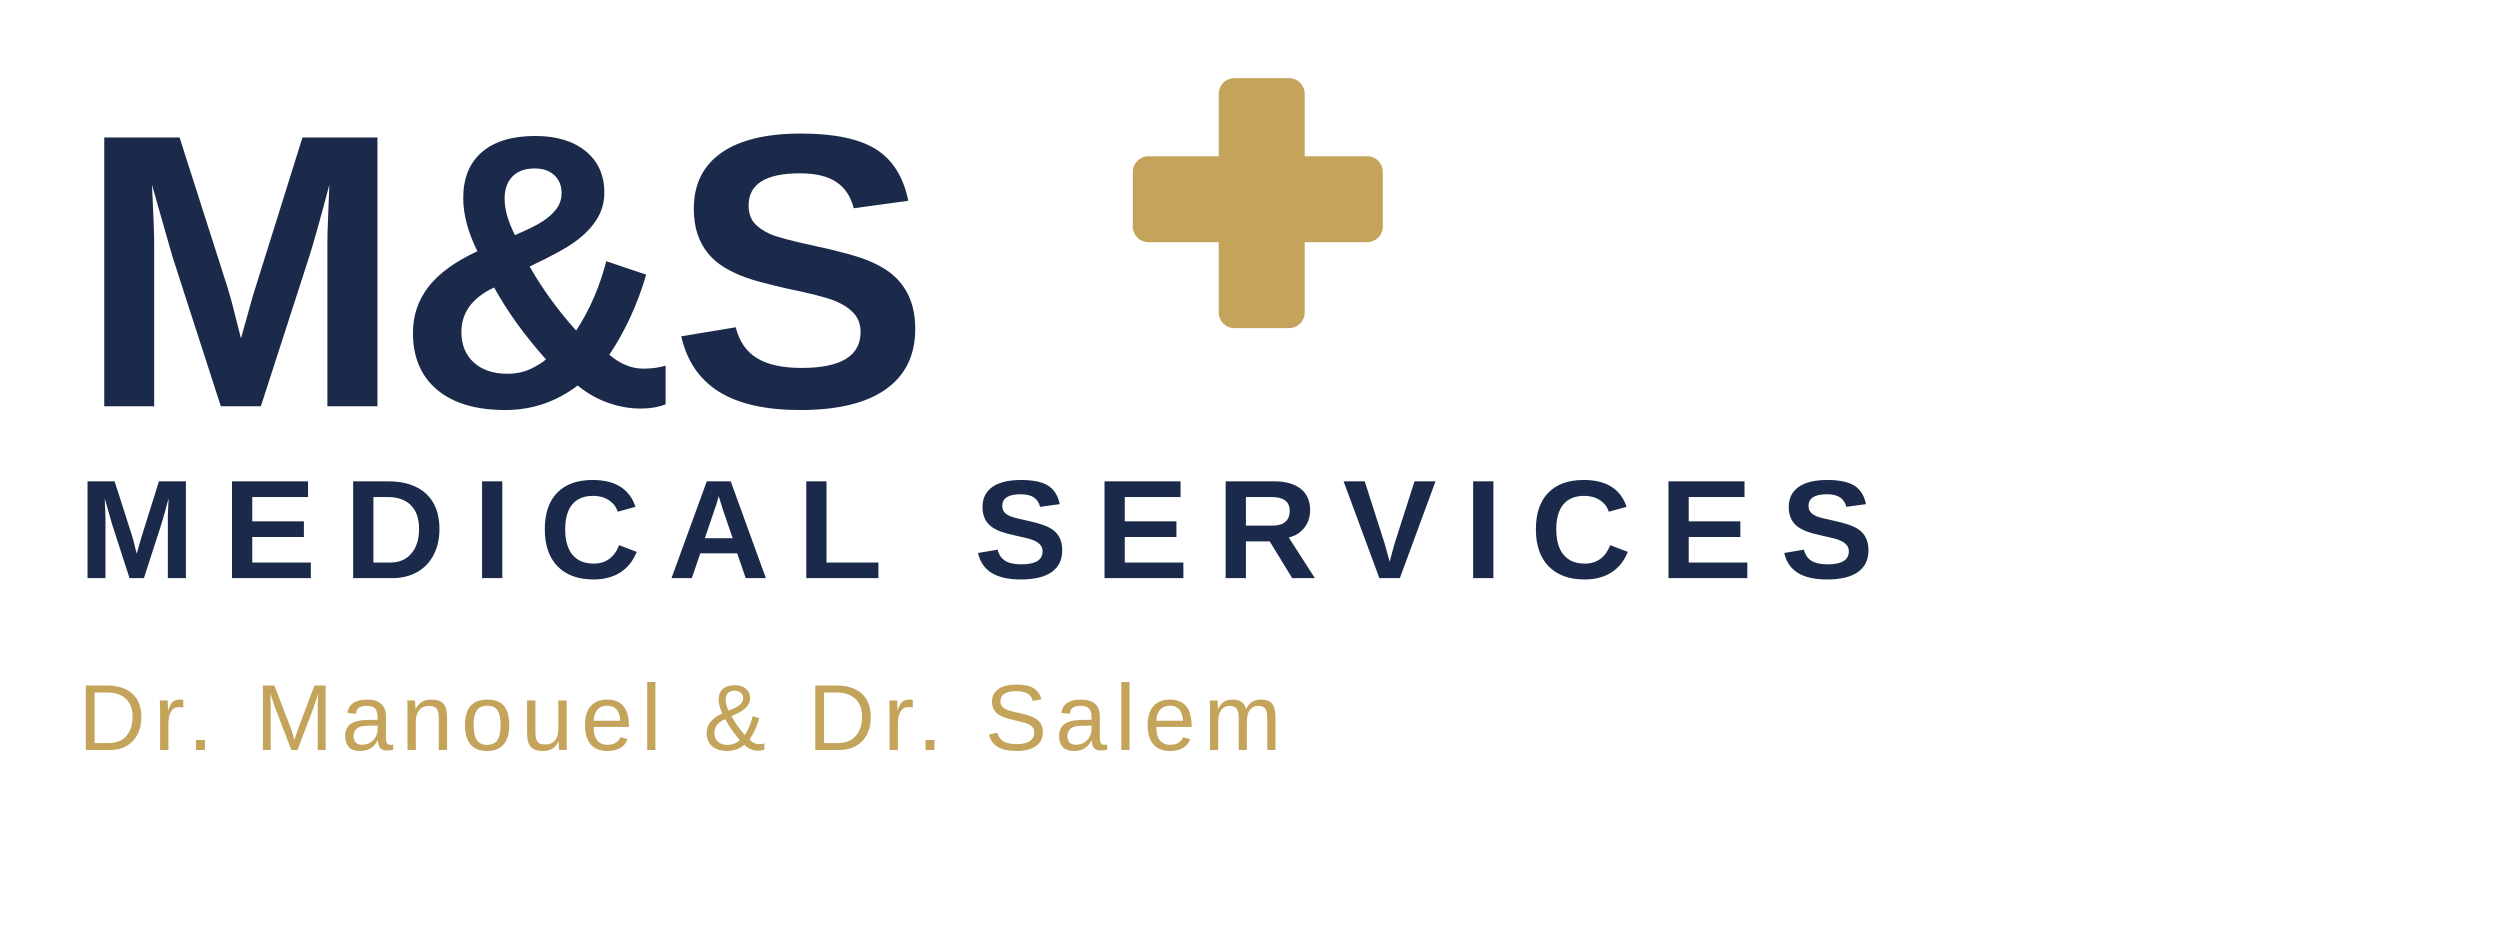
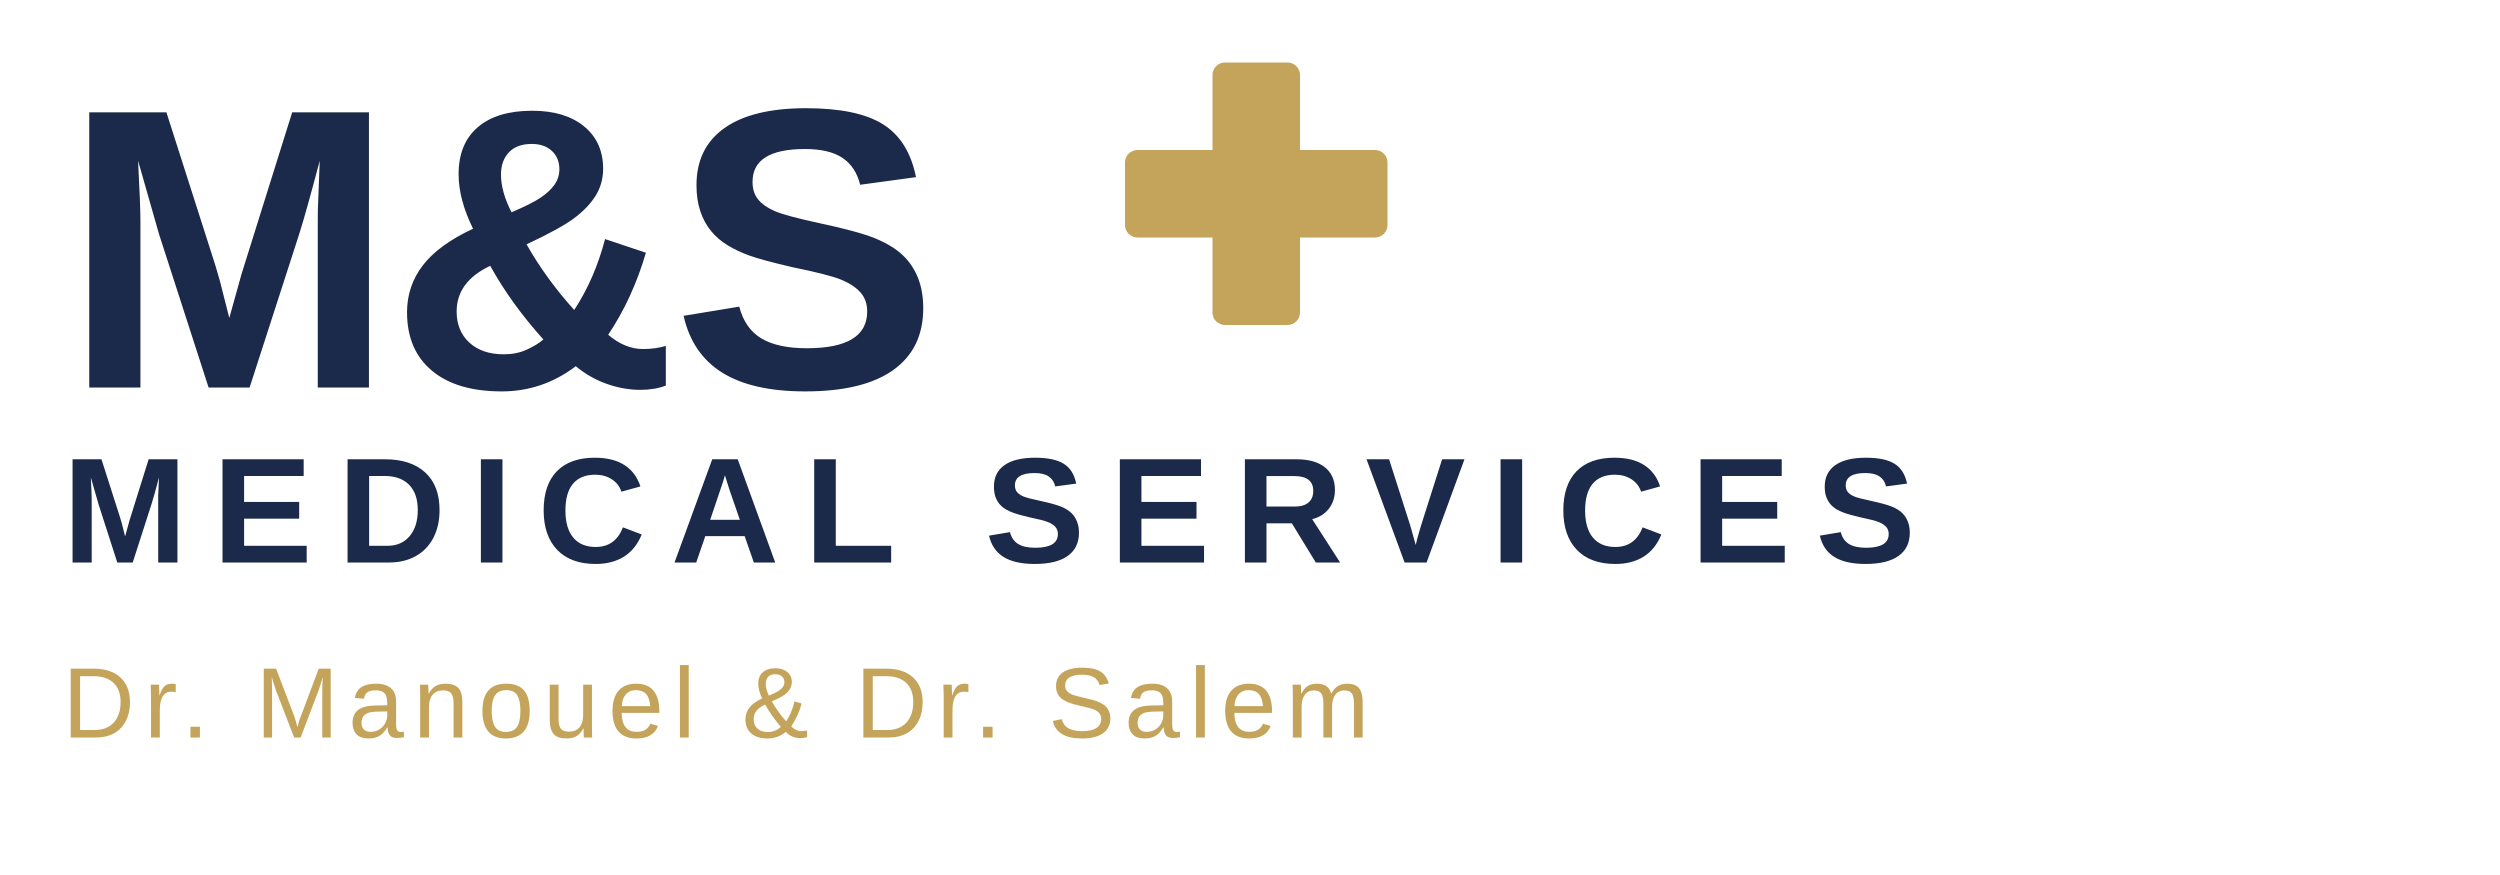
- <svg xmlns="http://www.w3.org/2000/svg" viewBox="0 0 320 120" width="320" height="120">
-   <text x="10" y="52" font-family="Arial, Helvetica, sans-serif" font-weight="900" font-size="50" fill="#1B2A4A" letter-spacing="-1">M&amp;S</text>
-   <g transform="translate(145, 10)">
-     <rect x="11" y="0" width="11" height="32" rx="2" fill="#C4A35A" />
-     <rect x="0" y="10" width="32" height="11" rx="2" fill="#C4A35A" />
+ <svg xmlns="http://www.w3.org/2000/svg" viewBox="0 0 400 140" width="400" height="140">
+   <text x="10" y="62" font-family="Arial, Helvetica, sans-serif" font-weight="900" font-size="64" fill="#1B2A4A" letter-spacing="-1">M&amp;S</text>
+   <g transform="translate(180, 10)">
+     <rect x="14" y="0" width="14" height="42" rx="2" fill="#C4A35A" />
+     <rect x="0" y="14" width="42" height="14" rx="2" fill="#C4A35A" />
  </g>
-   <text x="10" y="74" font-family="Arial, Helvetica, sans-serif" font-weight="700" font-size="18" fill="#1B2A4A" letter-spacing="3.5">MEDICAL SERVICES</text>
-   <text x="10" y="96" font-family="Arial, Helvetica, sans-serif" font-weight="400" font-size="12" fill="#C4A35A" letter-spacing="1">Dr. Manouel &amp; Dr. Salem</text>
+   <text x="10" y="90" font-family="Arial, Helvetica, sans-serif" font-weight="700" font-size="24" fill="#1B2A4A" letter-spacing="4">MEDICAL SERVICES</text>
+   <text x="10" y="118" font-family="Arial, Helvetica, sans-serif" font-weight="500" font-size="16" fill="#C4A35A" letter-spacing="1.5">Dr. Manouel &amp; Dr. Salem</text>
</svg>
